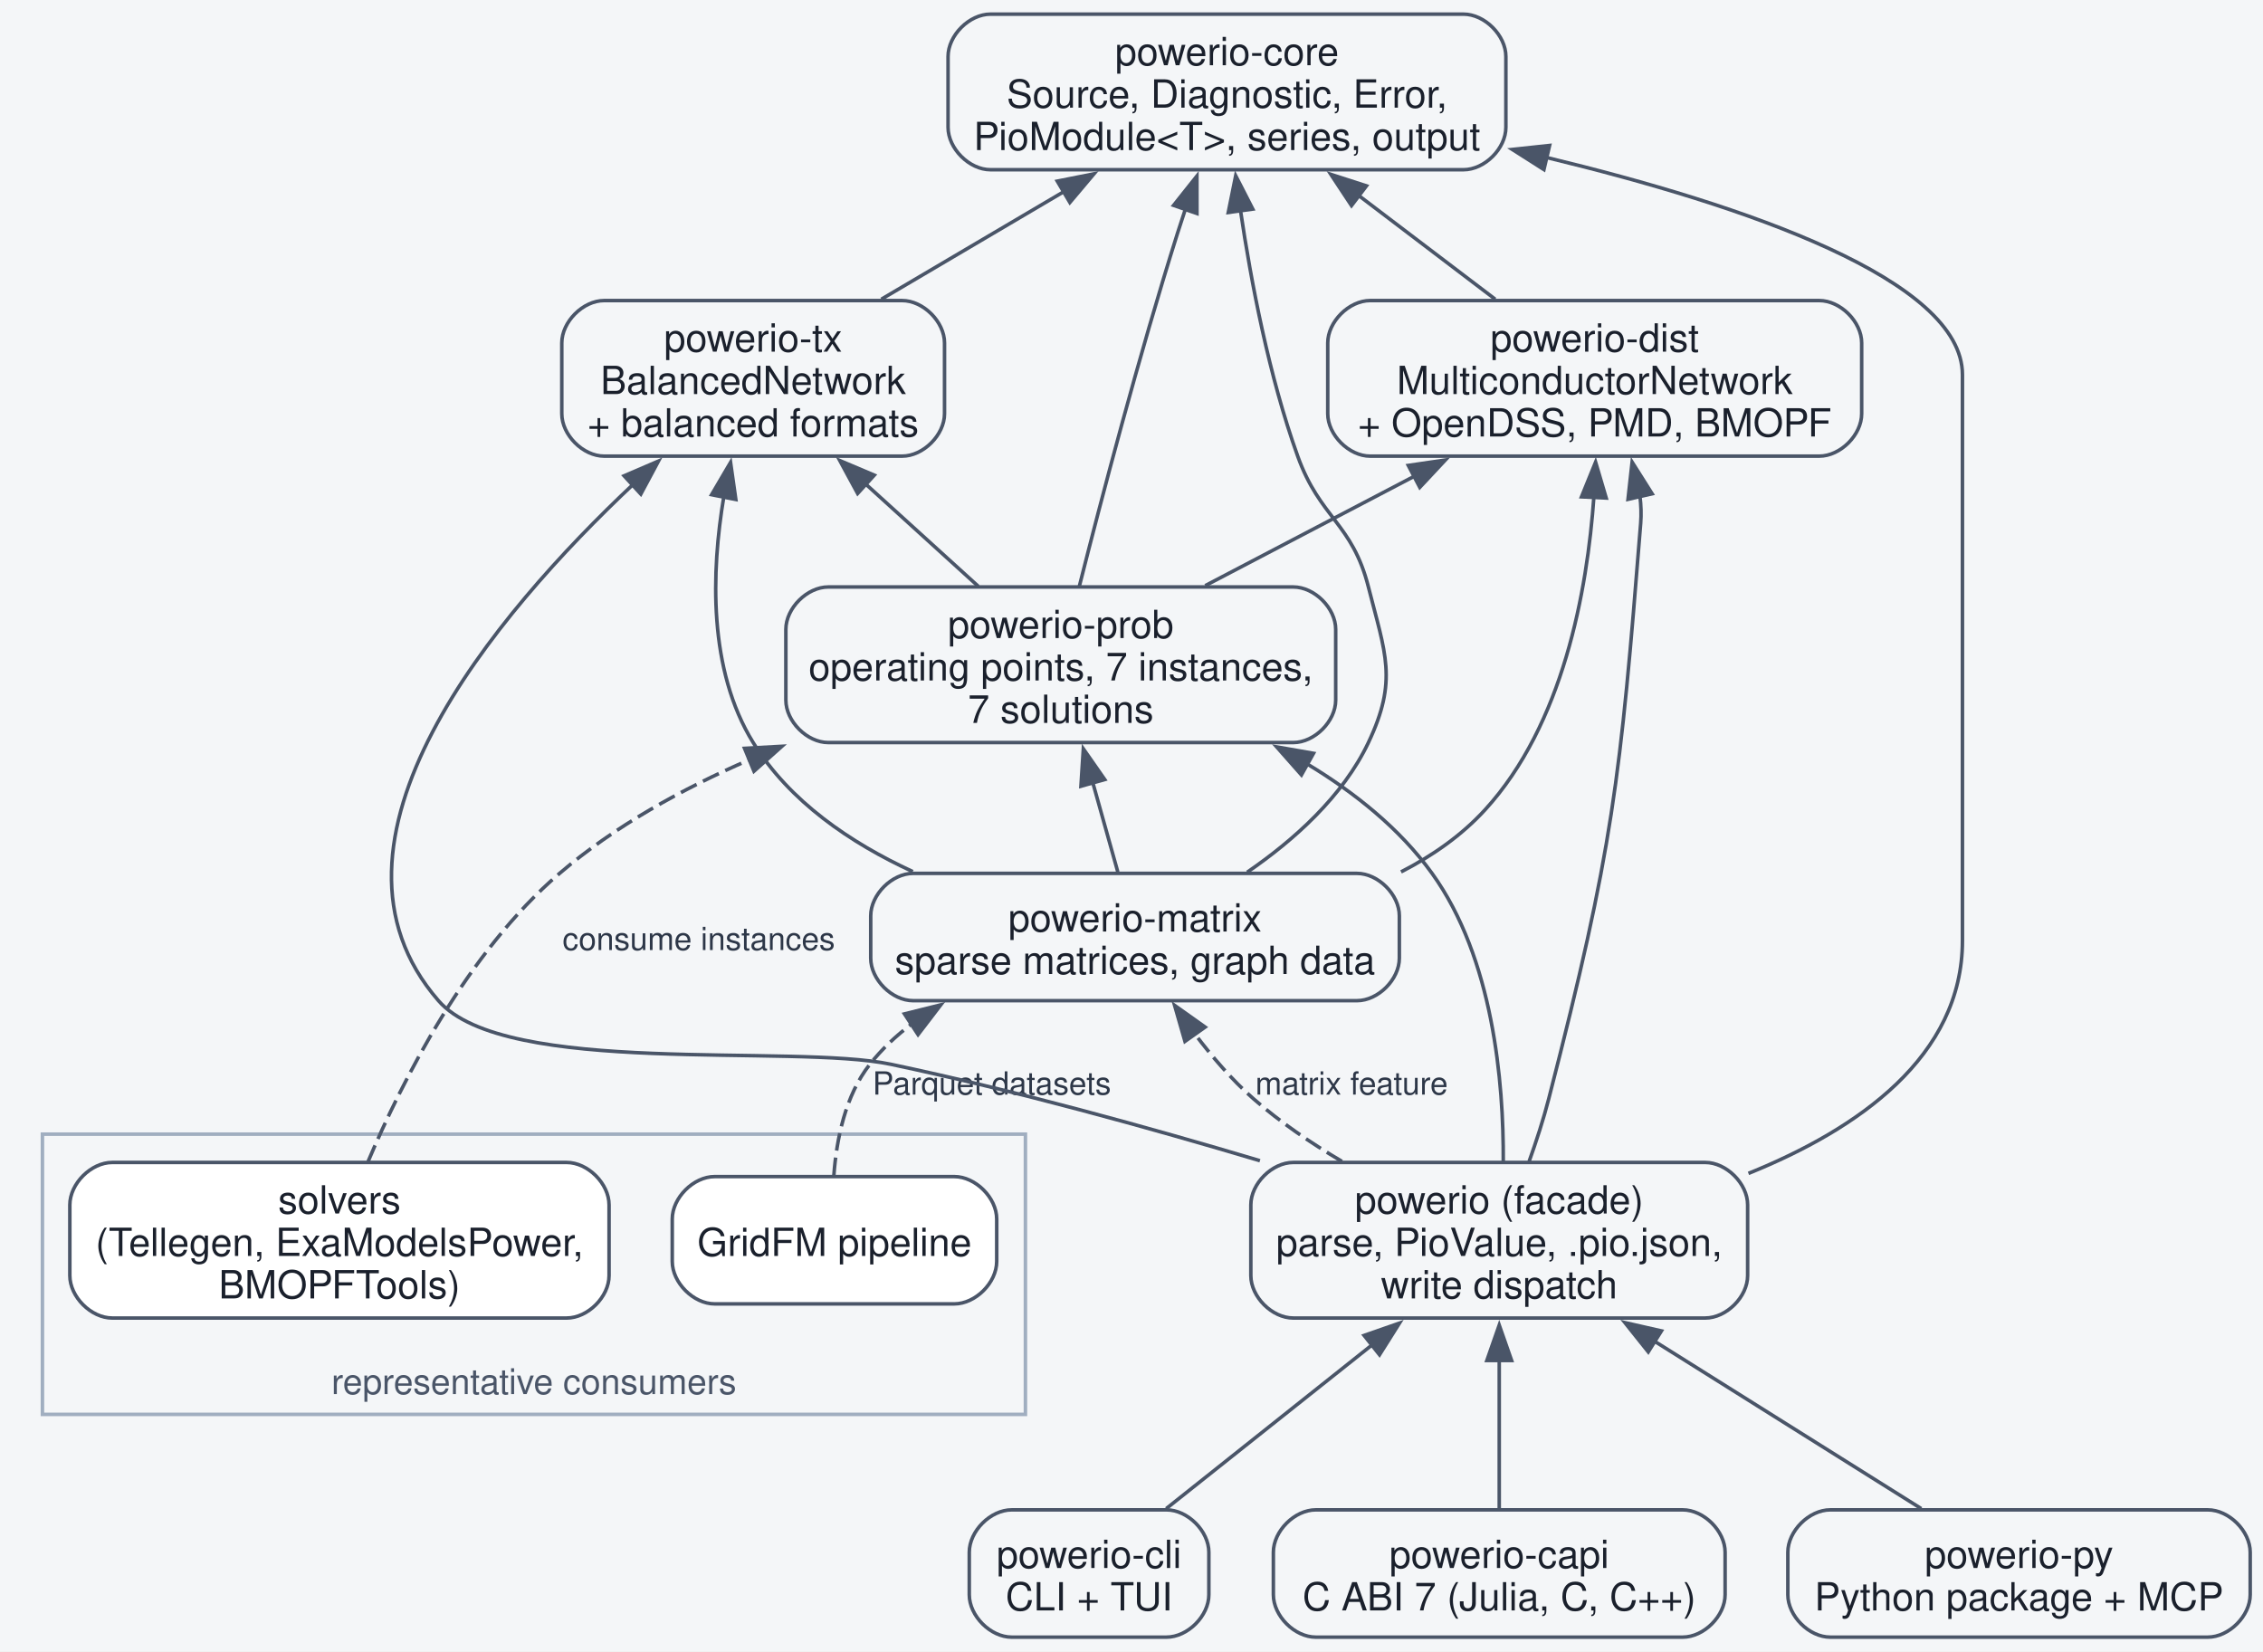
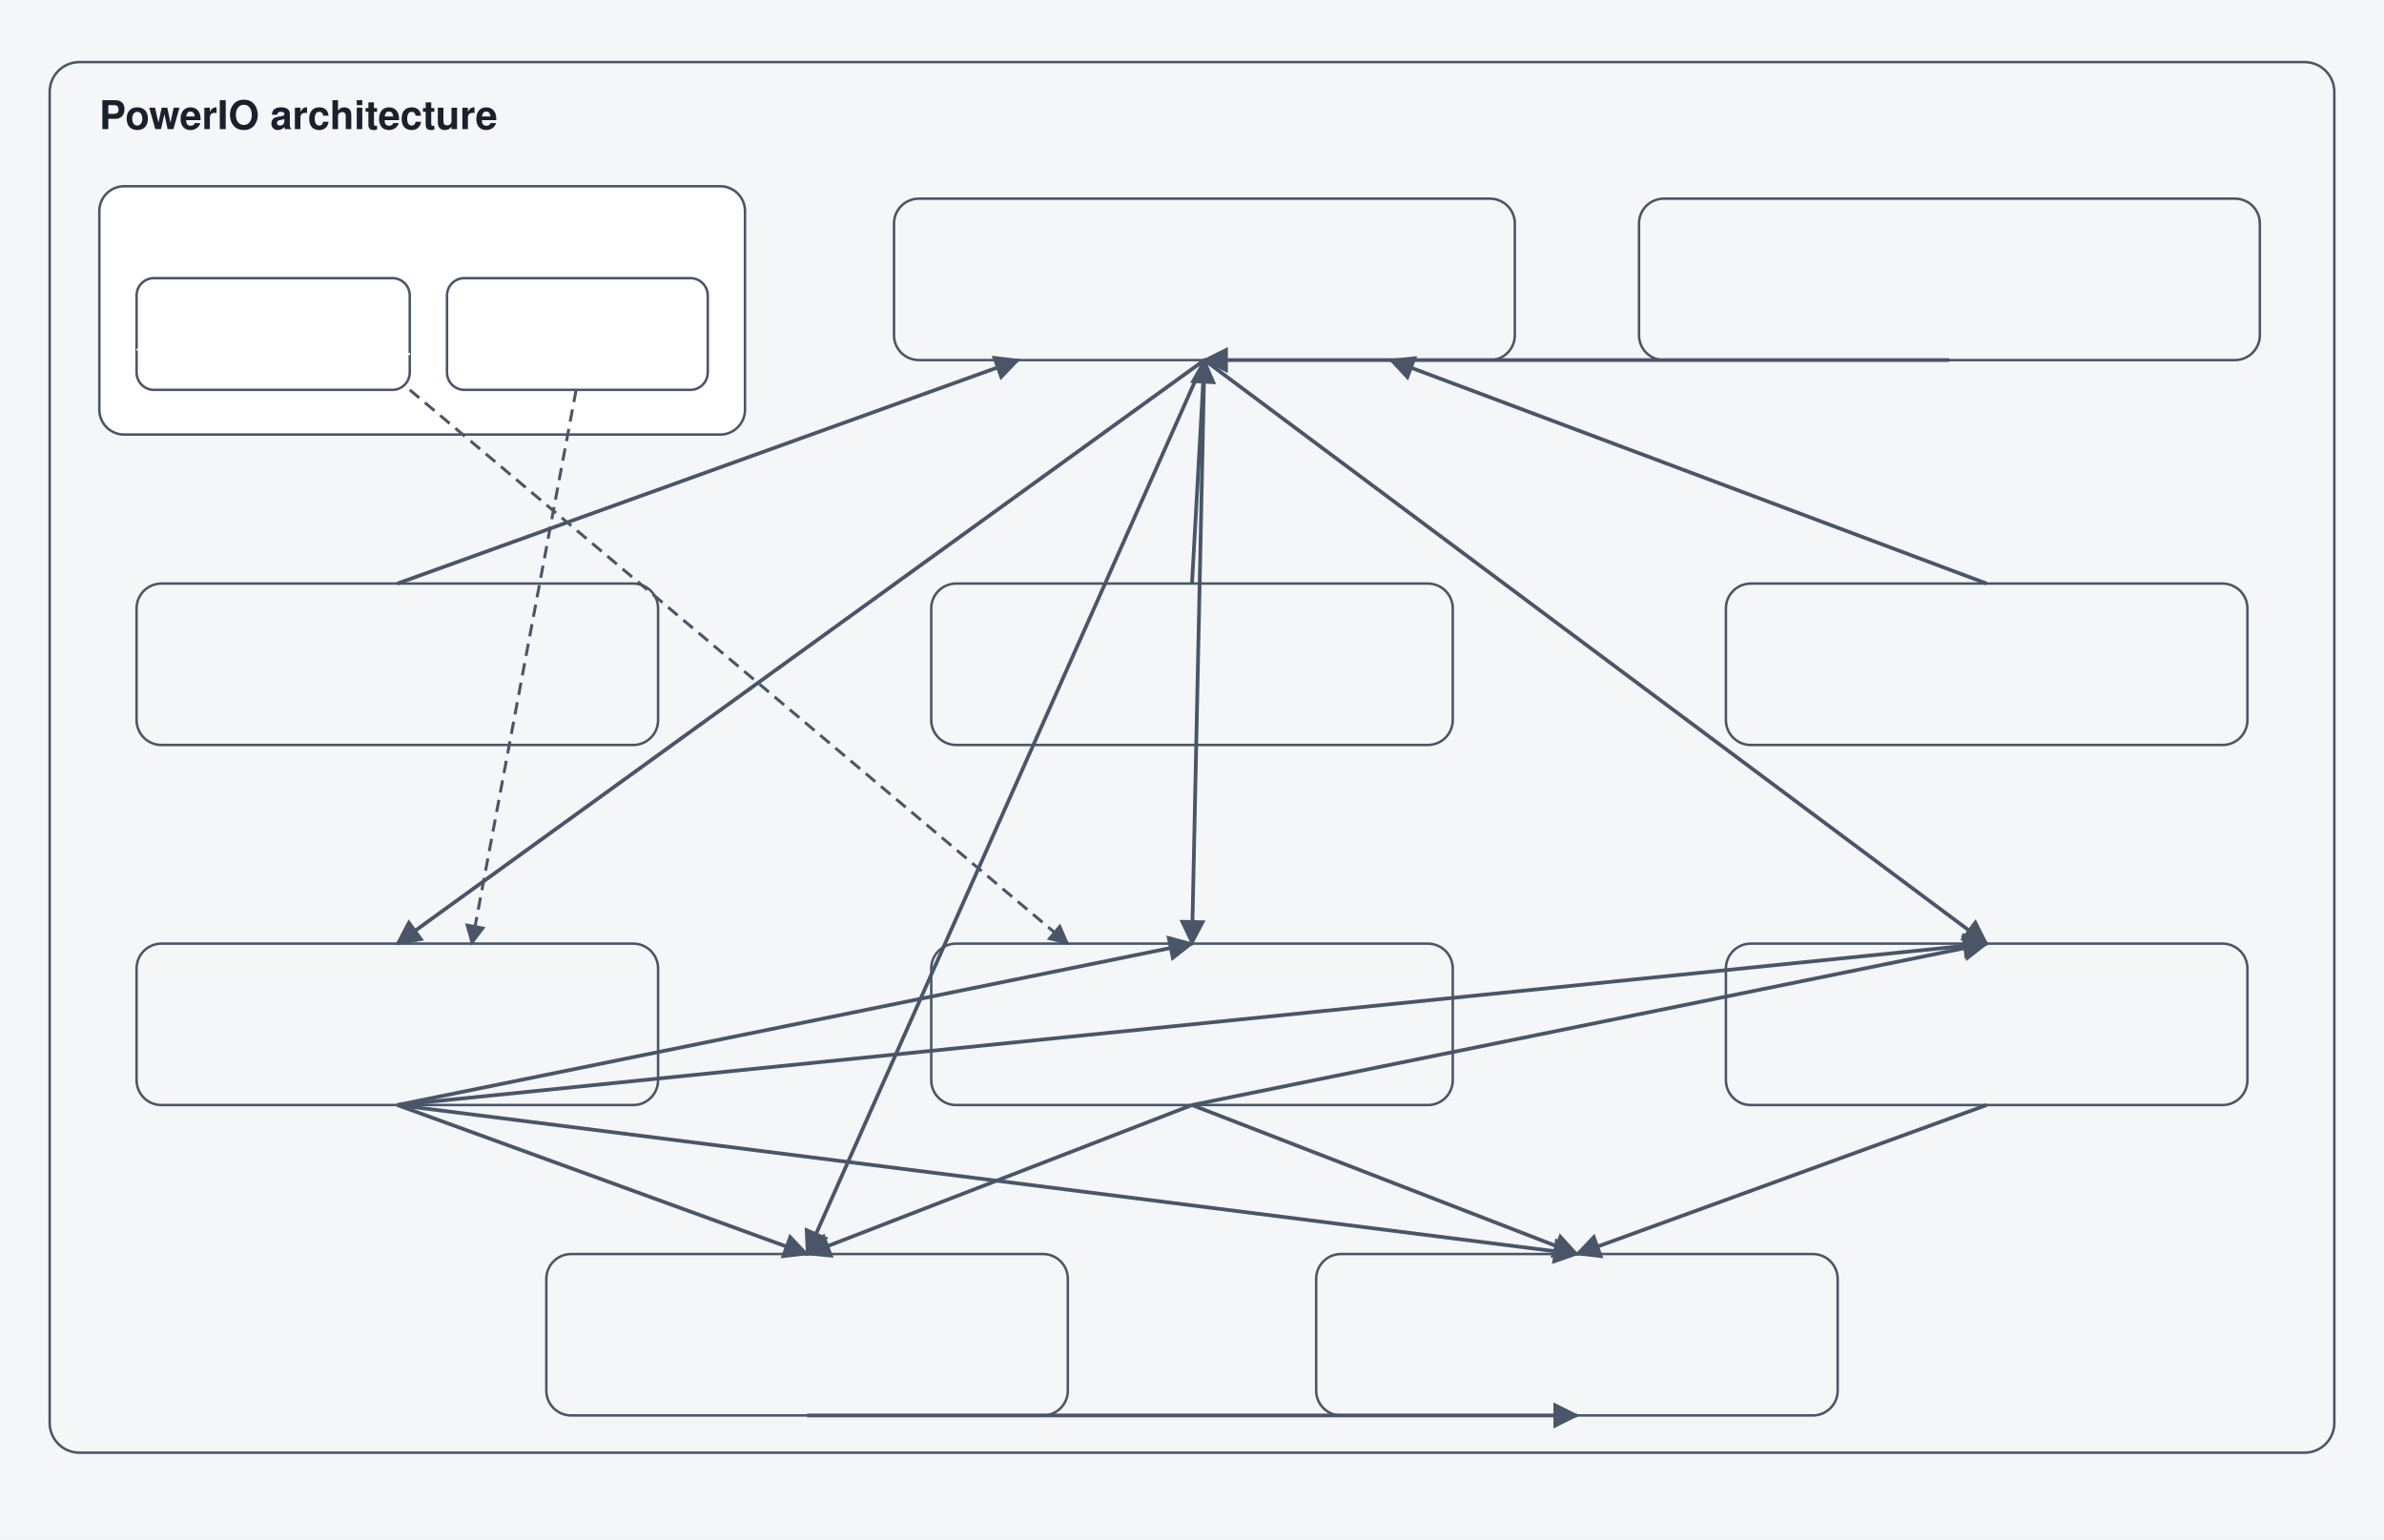
- <svg xmlns="http://www.w3.org/2000/svg" width="640pt" height="467pt" viewBox="0.00 0.00 640.00 467.00">
-   <g id="graph0" class="graph" transform="scale(1 1) rotate(0) translate(4 463)">
-     <polygon fill="#f4f6f8" stroke="none" points="-4,4 -4,-463 636.38,-463 636.38,4 -4,4" />
-     <g id="clust1" class="cluster">
-       <polygon fill="#f4f6f8" stroke="#a0aec0" points="8,-63 8,-142.25 286,-142.25 286,-63 8,-63" />
-       <text xml:space="preserve" text-anchor="middle" x="147" y="-68.75" font-family="Helvetica,sans-Serif" font-size="10.00" fill="#4a5568">representative consumers</text>
+ <svg xmlns="http://www.w3.org/2000/svg" width="960" height="620" viewBox="0 0 960 620">
+   <defs>
+     <marker id="arrow" viewBox="0 0 10 10" refX="9" refY="5" markerWidth="7" markerHeight="7" orient="auto">
+       <path d="M 0 0 L 10 5 L 0 10 z" fill="#4a5568" />
+     </marker>
+   </defs>
+   <rect width="960" height="620" fill="#f4f6f8" />
+   <g font-family="Helvetica,Arial,sans-serif" font-size="12" fill="#1a202c" stroke="#4a5568">
+     <rect x="20" y="25" width="920" height="560" rx="12" fill="#f4f6f8" />
+     <text x="40" y="52" font-size="16" font-weight="bold" stroke="none">PowerIO architecture</text>
+     <g id="consumers" fill="#ffffff">
+       <rect x="40" y="75" width="260" height="100" rx="10" />
+       <text x="60" y="98" stroke="none" font-size="11">representative consumers</text>
+       <rect x="55" y="112" width="110" height="45" rx="7" />
+       <text x="110" y="132" text-anchor="middle" stroke="none">solvers</text>
+       <text x="110" y="147" text-anchor="middle" stroke="none" font-size="9">Tellegen / ExaModelsPower</text>
+       <rect x="180" y="112" width="105" height="45" rx="7" />
+       <text x="232" y="138" text-anchor="middle" stroke="none">GridFM pipeline</text>
    </g>
-     <g id="node1" class="node">
-       <path fill="#ffffff" stroke="#4a5568" d="M156.25,-134.25C156.25,-134.25 27.75,-134.25 27.75,-134.25 21.75,-134.25 15.75,-128.25 15.75,-122.25 15.75,-122.25 15.75,-102.25 15.75,-102.25 15.75,-96.25 21.75,-90.25 27.75,-90.25 27.75,-90.25 156.25,-90.25 156.25,-90.25 162.25,-90.25 168.25,-96.25 168.25,-102.25 168.25,-102.25 168.25,-122.25 168.25,-122.25 168.25,-128.25 162.25,-134.25 156.25,-134.25" />
-       <text xml:space="preserve" text-anchor="middle" x="92" y="-119.8" font-family="Helvetica,sans-Serif" font-size="11.00" fill="#1a202c">solvers</text>
-       <text xml:space="preserve" text-anchor="middle" x="92" y="-107.8" font-family="Helvetica,sans-Serif" font-size="11.00" fill="#1a202c">(Tellegen, ExaModelsPower,</text>
-       <text xml:space="preserve" text-anchor="middle" x="92" y="-95.8" font-family="Helvetica,sans-Serif" font-size="11.00" fill="#1a202c">BMOPFTools)</text>
+     <g fill="#f4f6f8">
+       <rect x="360" y="80" width="250" height="65" rx="10" />
+       <text x="485" y="105" text-anchor="middle" stroke="none" font-weight="bold">powerio (facade)</text>
+       <text x="485" y="123" text-anchor="middle" stroke="none" font-size="10">parse, emit, serialize, deserialize, PioValue</text>
+       <rect x="660" y="80" width="250" height="65" rx="10" />
+       <text x="785" y="105" text-anchor="middle" stroke="none" font-weight="bold">powerio-synth</text>
+       <text x="785" y="123" text-anchor="middle" stroke="none" font-size="10">deterministic synthetic cases</text>
+       <rect x="55" y="235" width="210" height="65" rx="10" />
+       <text x="160" y="260" text-anchor="middle" stroke="none" font-weight="bold">powerio-cli</text>
+       <text x="160" y="278" text-anchor="middle" stroke="none" font-size="10">CLI + TUI</text>
+       <rect x="375" y="235" width="210" height="65" rx="10" />
+       <text x="480" y="260" text-anchor="middle" stroke="none" font-weight="bold">powerio-capi</text>
+       <text x="480" y="278" text-anchor="middle" stroke="none" font-size="10">C ABI 7 (Julia, C, C++)</text>
+       <rect x="695" y="235" width="210" height="65" rx="10" />
+       <text x="800" y="260" text-anchor="middle" stroke="none" font-weight="bold">powerio-py</text>
+       <text x="800" y="278" text-anchor="middle" stroke="none" font-size="10">Python package + MCP</text>
+       <rect x="55" y="380" width="210" height="65" rx="10" />
+       <text x="160" y="405" text-anchor="middle" stroke="none" font-weight="bold">powerio-matrix</text>
+       <text x="160" y="423" text-anchor="middle" stroke="none" font-size="10">sparse matrices, graph data</text>
+       <rect x="375" y="380" width="210" height="65" rx="10" />
+       <text x="480" y="405" text-anchor="middle" stroke="none" font-weight="bold">powerio-prob</text>
+       <text x="480" y="423" text-anchor="middle" stroke="none" font-size="10">operating points, instances, solutions</text>
+       <rect x="695" y="380" width="210" height="65" rx="10" />
+       <text x="800" y="405" text-anchor="middle" stroke="none" font-weight="bold">powerio-tx</text>
+       <text x="800" y="423" text-anchor="middle" stroke="none" font-size="10">BalancedNetwork + formats</text>
+       <rect x="220" y="505" width="210" height="65" rx="10" />
+       <text x="325" y="530" text-anchor="middle" stroke="none" font-weight="bold">powerio-dist</text>
+       <text x="325" y="548" text-anchor="middle" stroke="none" font-size="10">MulticonductorNetwork + OpenDSS</text>
+       <rect x="530" y="505" width="210" height="65" rx="10" />
+       <text x="635" y="530" text-anchor="middle" stroke="none" font-weight="bold">powerio-core</text>
+       <text x="635" y="548" text-anchor="middle" stroke="none" font-size="10">Source, Diagnostic, Error, PioModule&lt;T&gt;</text>
    </g>
-     <g id="node8" class="node">
-       <path fill="#f4f6f8" stroke="#4a5568" d="M361.75,-297C361.75,-297 230.25,-297 230.25,-297 224.25,-297 218.25,-291 218.25,-285 218.25,-285 218.25,-265 218.25,-265 218.25,-259 224.25,-253 230.25,-253 230.25,-253 361.75,-253 361.75,-253 367.75,-253 373.75,-259 373.75,-265 373.75,-265 373.75,-285 373.75,-285 373.75,-291 367.75,-297 361.75,-297" />
-       <text xml:space="preserve" text-anchor="middle" x="296" y="-282.55" font-family="Helvetica,sans-Serif" font-size="11.00" fill="#1a202c">powerio-prob</text>
-       <text xml:space="preserve" text-anchor="middle" x="296" y="-270.55" font-family="Helvetica,sans-Serif" font-size="11.00" fill="#1a202c">operating points, 7 instances,</text>
-       <text xml:space="preserve" text-anchor="middle" x="296" y="-258.55" font-family="Helvetica,sans-Serif" font-size="11.00" fill="#1a202c">7 solutions</text>
+     <g fill="none" stroke="#4a5568" stroke-width="1.5" marker-end="url(#arrow)">
+       <path d="M785 145 L485 145" />
+       <path d="M160 235 L410 145" />
+       <path d="M480 235 L485 145" />
+       <path d="M800 235 L560 145" />
+       <path d="M485 145 L160 380" />
+       <path d="M485 145 L480 380" />
+       <path d="M485 145 L800 380" />
+       <path d="M485 145 L325 505" />
+       <path d="M160 445 L325 505" />
+       <path d="M160 445 L480 380" />
+       <path d="M160 445 L800 380" />
+       <path d="M160 445 L635 505" />
+       <path d="M480 445 L800 380" />
+       <path d="M480 445 L325 505" />
+       <path d="M480 445 L635 505" />
+       <path d="M800 445 L635 505" />
+       <path d="M325 570 L635 570" />
    </g>
-     <g id="edge18" class="edge">
-       <path fill="none" stroke="#4a5568" stroke-dasharray="5,2" d="M100.09,-134.49C109.79,-157.42 128.09,-193.64 154.25,-216 169.85,-229.34 188.94,-239.91 207.99,-248.16" />
-       <polygon fill="#4a5568" stroke="#4a5568" points="206.56,-251.36 217.14,-251.94 209.23,-244.89 206.56,-251.36" />
-       <text xml:space="preserve" text-anchor="middle" x="193.62" y="-194.32" font-family="Helvetica,sans-Serif" font-size="9.00" fill="#2d3748">consume instances</text>
-     </g>
-     <g id="node2" class="node">
-       <path fill="#ffffff" stroke="#4a5568" d="M265.88,-130.25C265.88,-130.25 198.12,-130.25 198.12,-130.25 192.12,-130.25 186.12,-124.25 186.12,-118.25 186.12,-118.25 186.12,-106.25 186.12,-106.25 186.12,-100.25 192.12,-94.25 198.12,-94.25 198.12,-94.25 265.88,-94.25 265.88,-94.25 271.88,-94.25 277.88,-100.25 277.88,-106.25 277.88,-106.25 277.88,-118.25 277.88,-118.25 277.88,-124.25 271.88,-130.25 265.88,-130.25" />
-       <text xml:space="preserve" text-anchor="middle" x="232" y="-107.8" font-family="Helvetica,sans-Serif" font-size="11.00" fill="#1a202c">GridFM pipeline</text>
-     </g>
-     <g id="node7" class="node">
-       <path fill="#f4f6f8" stroke="#4a5568" d="M379.75,-216C379.75,-216 254.25,-216 254.25,-216 248.25,-216 242.25,-210 242.25,-204 242.25,-204 242.25,-192 242.25,-192 242.25,-186 248.25,-180 254.25,-180 254.25,-180 379.75,-180 379.75,-180 385.75,-180 391.75,-186 391.75,-192 391.75,-192 391.75,-204 391.75,-204 391.75,-210 385.75,-216 379.75,-216" />
-       <text xml:space="preserve" text-anchor="middle" x="317" y="-199.55" font-family="Helvetica,sans-Serif" font-size="11.00" fill="#1a202c">powerio-matrix</text>
-       <text xml:space="preserve" text-anchor="middle" x="317" y="-187.55" font-family="Helvetica,sans-Serif" font-size="11.00" fill="#1a202c">sparse matrices, graph data</text>
-     </g>
-     <g id="edge19" class="edge">
-       <path fill="none" stroke="#4a5568" stroke-dasharray="5,2" d="M231.83,-130.65C232.57,-140.75 235.04,-153.18 242,-162 245.38,-166.29 249.41,-170.07 253.83,-173.41" />
-       <polygon fill="#4a5568" stroke="#4a5568" points="251.79,-176.26 262.07,-178.82 255.63,-170.4 251.79,-176.26" />
-       <text xml:space="preserve" text-anchor="middle" x="276.5" y="-153.45" font-family="Helvetica,sans-Serif" font-size="9.00" fill="#2d3748">Parquet datasets</text>
-     </g>
-     <g id="node3" class="node">
-       <path fill="#f4f6f8" stroke="#4a5568" d="M325.88,-36C325.88,-36 282.12,-36 282.12,-36 276.12,-36 270.12,-30 270.12,-24 270.12,-24 270.12,-12 270.12,-12 270.12,-6 276.12,0 282.12,0 282.12,0 325.88,0 325.88,0 331.88,0 337.88,-6 337.88,-12 337.88,-12 337.88,-24 337.88,-24 337.88,-30 331.88,-36 325.88,-36" />
-       <text xml:space="preserve" text-anchor="middle" x="304" y="-19.55" font-family="Helvetica,sans-Serif" font-size="11.00" fill="#1a202c">powerio-cli</text>
-       <text xml:space="preserve" text-anchor="middle" x="304" y="-7.55" font-family="Helvetica,sans-Serif" font-size="11.00" fill="#1a202c">CLI + TUI</text>
-     </g>
-     <g id="node6" class="node">
-       <path fill="#f4f6f8" stroke="#4a5568" d="M478.25,-134.25C478.25,-134.25 361.75,-134.25 361.75,-134.25 355.75,-134.25 349.75,-128.25 349.75,-122.25 349.75,-122.25 349.75,-102.25 349.75,-102.25 349.75,-96.25 355.75,-90.25 361.75,-90.25 361.75,-90.25 478.25,-90.25 478.25,-90.25 484.25,-90.25 490.25,-96.25 490.25,-102.25 490.25,-102.25 490.25,-122.25 490.25,-122.25 490.25,-128.25 484.25,-134.25 478.25,-134.25" />
-       <text xml:space="preserve" text-anchor="middle" x="420" y="-119.8" font-family="Helvetica,sans-Serif" font-size="11.00" fill="#1a202c">powerio (facade)</text>
-       <text xml:space="preserve" text-anchor="middle" x="420" y="-107.8" font-family="Helvetica,sans-Serif" font-size="11.00" fill="#1a202c">parse, PioValue, .pio.json,</text>
-       <text xml:space="preserve" text-anchor="middle" x="420" y="-95.8" font-family="Helvetica,sans-Serif" font-size="11.00" fill="#1a202c">write dispatch</text>
-     </g>
-     <g id="edge15" class="edge">
-       <path fill="none" stroke="#4a5568" d="M325.82,-36.35C342.17,-49.36 364.92,-67.45 383.96,-82.59" />
-       <polygon fill="#4a5568" stroke="#4a5568" points="381.78,-85.33 391.79,-88.81 386.14,-79.85 381.78,-85.33" />
-     </g>
-     <g id="node4" class="node">
-       <path fill="#f4f6f8" stroke="#4a5568" d="M471.88,-36C471.88,-36 368.12,-36 368.12,-36 362.12,-36 356.12,-30 356.12,-24 356.12,-24 356.12,-12 356.12,-12 356.12,-6 362.12,0 368.12,0 368.12,0 471.88,0 471.88,0 477.88,0 483.88,-6 483.88,-12 483.88,-12 483.88,-24 483.88,-24 483.88,-30 477.88,-36 471.88,-36" />
-       <text xml:space="preserve" text-anchor="middle" x="420" y="-19.55" font-family="Helvetica,sans-Serif" font-size="11.00" fill="#1a202c">powerio-capi</text>
-       <text xml:space="preserve" text-anchor="middle" x="420" y="-7.55" font-family="Helvetica,sans-Serif" font-size="11.00" fill="#1a202c">C ABI 7 (Julia, C, C++)</text>
-     </g>
-     <g id="edge16" class="edge">
-       <path fill="none" stroke="#4a5568" d="M420,-36.35C420,-48.18 420,-64.2 420,-78.4" />
-       <polygon fill="#4a5568" stroke="#4a5568" points="416.5,-78.24 420,-88.24 423.5,-78.24 416.5,-78.24" />
-     </g>
-     <g id="node5" class="node">
-       <path fill="#f4f6f8" stroke="#4a5568" d="M620.38,-36C620.38,-36 513.62,-36 513.62,-36 507.62,-36 501.62,-30 501.62,-24 501.62,-24 501.62,-12 501.62,-12 501.62,-6 507.62,0 513.62,0 513.62,0 620.38,0 620.38,0 626.38,0 632.38,-6 632.38,-12 632.38,-12 632.38,-24 632.38,-24 632.38,-30 626.38,-36 620.38,-36" />
-       <text xml:space="preserve" text-anchor="middle" x="567" y="-19.55" font-family="Helvetica,sans-Serif" font-size="11.00" fill="#1a202c">powerio-py</text>
-       <text xml:space="preserve" text-anchor="middle" x="567" y="-7.55" font-family="Helvetica,sans-Serif" font-size="11.00" fill="#1a202c">Python package + MCP</text>
-     </g>
-     <g id="edge17" class="edge">
-       <path fill="none" stroke="#4a5568" d="M539.35,-36.35C518.06,-49.71 488.22,-68.44 463.7,-83.82" />
-       <polygon fill="#4a5568" stroke="#4a5568" points="462.15,-80.67 455.54,-88.95 465.87,-86.6 462.15,-80.67" />
-     </g>
-     <g id="edge14" class="edge">
-       <path fill="none" stroke="#4a5568" stroke-dasharray="5,2" d="M375.51,-134.55C366.77,-139.72 357.99,-145.68 350.5,-152.25 344.42,-157.58 338.75,-164.18 333.87,-170.66" />
-       <polygon fill="#4a5568" stroke="#4a5568" points="331.12,-168.49 328.19,-178.67 336.83,-172.53 331.12,-168.49" />
-       <text xml:space="preserve" text-anchor="middle" x="378.25" y="-153.45" font-family="Helvetica,sans-Serif" font-size="9.00" fill="#2d3748">matrix feature</text>
-     </g>
-     <g id="edge13" class="edge">
-       <path fill="none" stroke="#4a5568" d="M421.14,-134.58C421.26,-156.91 418.29,-192.01 401,-216 391.89,-228.64 379.13,-238.85 365.64,-246.97" />
-       <polygon fill="#4a5568" stroke="#4a5568" points="364.06,-243.84 357.05,-251.77 367.48,-249.95 364.06,-243.84" />
-     </g>
-     <g id="node9" class="node">
-       <path fill="#f4f6f8" stroke="#4a5568" d="M251.12,-378C251.12,-378 166.88,-378 166.88,-378 160.88,-378 154.88,-372 154.88,-366 154.88,-366 154.88,-346 154.88,-346 154.88,-340 160.88,-334 166.88,-334 166.88,-334 251.12,-334 251.12,-334 257.12,-334 263.12,-340 263.12,-346 263.12,-346 263.12,-366 263.12,-366 263.12,-372 257.12,-378 251.12,-378" />
-       <text xml:space="preserve" text-anchor="middle" x="209" y="-363.55" font-family="Helvetica,sans-Serif" font-size="11.00" fill="#1a202c">powerio-tx</text>
-       <text xml:space="preserve" text-anchor="middle" x="209" y="-351.55" font-family="Helvetica,sans-Serif" font-size="11.00" fill="#1a202c">BalancedNetwork</text>
-       <text xml:space="preserve" text-anchor="middle" x="209" y="-339.55" font-family="Helvetica,sans-Serif" font-size="11.00" fill="#1a202c">+ balanced formats</text>
-     </g>
-     <g id="edge11" class="edge">
-       <path fill="none" stroke="#4a5568" d="M352.32,-134.74C320.85,-144.14 282.77,-154.66 248,-162 219.89,-167.93 138.84,-158.32 120,-180 81.17,-224.67 135.97,-289.26 175.24,-326.19" />
-       <polygon fill="#4a5568" stroke="#4a5568" points="172.5,-328.43 182.23,-332.61 177.23,-323.27 172.5,-328.43" />
-     </g>
-     <g id="node10" class="node">
-       <path fill="#f4f6f8" stroke="#4a5568" d="M510.5,-378C510.5,-378 383.5,-378 383.5,-378 377.5,-378 371.5,-372 371.5,-366 371.5,-366 371.5,-346 371.5,-346 371.5,-340 377.5,-334 383.5,-334 383.5,-334 510.5,-334 510.5,-334 516.5,-334 522.5,-340 522.5,-346 522.5,-346 522.5,-366 522.5,-366 522.5,-372 516.5,-378 510.5,-378" />
-       <text xml:space="preserve" text-anchor="middle" x="447" y="-363.55" font-family="Helvetica,sans-Serif" font-size="11.00" fill="#1a202c">powerio-dist</text>
-       <text xml:space="preserve" text-anchor="middle" x="447" y="-351.55" font-family="Helvetica,sans-Serif" font-size="11.00" fill="#1a202c">MulticonductorNetwork</text>
-       <text xml:space="preserve" text-anchor="middle" x="447" y="-339.55" font-family="Helvetica,sans-Serif" font-size="11.00" fill="#1a202c">+ OpenDSS, PMD, BMOPF</text>
-     </g>
-     <g id="edge12" class="edge">
-       <path fill="none" stroke="#4a5568" d="M428.43,-134.48C430.47,-140.19 432.5,-146.4 434,-152.25 452.23,-223.2 454.2,-241.98 460,-315 460.2,-317.54 460.11,-320.14 459.79,-322.72" />
-       <polygon fill="#4a5568" stroke="#4a5568" points="456.42,-321.79 457.58,-332.32 463.24,-323.36 456.42,-321.79" />
-     </g>
-     <g id="node11" class="node">
-       <path fill="#f4f6f8" stroke="#4a5568" d="M409.88,-459C409.88,-459 276.12,-459 276.12,-459 270.12,-459 264.12,-453 264.12,-447 264.12,-447 264.12,-427 264.12,-427 264.12,-421 270.12,-415 276.12,-415 276.12,-415 409.88,-415 409.88,-415 415.88,-415 421.88,-421 421.88,-427 421.88,-427 421.88,-447 421.88,-447 421.88,-453 415.88,-459 409.88,-459" />
-       <text xml:space="preserve" text-anchor="middle" x="343" y="-444.55" font-family="Helvetica,sans-Serif" font-size="11.00" fill="#1a202c">powerio-core</text>
-       <text xml:space="preserve" text-anchor="middle" x="343" y="-432.55" font-family="Helvetica,sans-Serif" font-size="11.00" fill="#1a202c">Source, Diagnostic, Error,</text>
-       <text xml:space="preserve" text-anchor="middle" x="343" y="-420.55" font-family="Helvetica,sans-Serif" font-size="11.00" fill="#1a202c">PioModule&lt;T&gt;, series, output</text>
-     </g>
-     <g id="edge10" class="edge">
-       <path fill="none" stroke="#4a5568" d="M490.48,-131.15C521.49,-143.67 551,-164.2 551,-197 551,-197 551,-197 551,-357 551,-383.89 489.49,-404.9 433.36,-418.47" />
-       <polygon fill="#4a5568" stroke="#4a5568" points="432.64,-415.04 423.7,-420.73 434.24,-421.86 432.64,-415.04" />
-     </g>
-     <g id="edge9" class="edge">
-       <path fill="none" stroke="#4a5568" d="M312.13,-216.4C310.02,-223.92 307.49,-232.97 305.06,-241.65" />
-       <polygon fill="#4a5568" stroke="#4a5568" points="301.7,-240.65 302.38,-251.23 308.44,-242.54 301.7,-240.65" />
-     </g>
-     <g id="edge7" class="edge">
-       <path fill="none" stroke="#4a5568" d="M254.15,-216.5C236.49,-224.63 219.3,-236.33 209,-253 196.27,-273.59 197.14,-301.27 200.71,-322.6" />
-       <polygon fill="#4a5568" stroke="#4a5568" points="197.24,-323.09 202.61,-332.23 204.1,-321.74 197.24,-323.09" />
-     </g>
-     <g id="edge8" class="edge">
-       <path fill="none" stroke="#4a5568" d="M392.23,-216.42C401.11,-220.98 409.36,-226.74 416,-234 438.06,-258.11 444.89,-295.77 446.78,-322.66" />
-       <polygon fill="#4a5568" stroke="#4a5568" points="443.26,-322.49 447.25,-332.31 450.25,-322.15 443.26,-322.49" />
-     </g>
-     <g id="edge6" class="edge">
-       <path fill="none" stroke="#4a5568" d="M348.72,-216.33C361.89,-225.37 375.77,-237.75 383,-253 391.37,-270.67 387.8,-278.04 383,-297 378.42,-315.12 369.31,-316.41 363,-334 354.9,-356.58 349.82,-383.2 346.81,-403.59" />
-       <polygon fill="#4a5568" stroke="#4a5568" points="343.37,-402.91 345.47,-413.3 350.3,-403.87 343.37,-402.91" />
-     </g>
-     <g id="edge4" class="edge">
-       <path fill="none" stroke="#4a5568" d="M272.69,-297.17C262.84,-306.11 251.21,-316.67 240.61,-326.3" />
-       <polygon fill="#4a5568" stroke="#4a5568" points="238.55,-323.44 233.5,-332.75 243.26,-328.62 238.55,-323.44" />
-     </g>
-     <g id="edge5" class="edge">
-       <path fill="none" stroke="#4a5568" d="M336.86,-297.38C355.08,-306.91 376.72,-318.23 395.98,-328.31" />
-       <polygon fill="#4a5568" stroke="#4a5568" points="394.28,-331.37 404.76,-332.9 397.53,-325.17 394.28,-331.37" />
-     </g>
-     <g id="edge3" class="edge">
-       <path fill="none" stroke="#4a5568" d="M301.23,-297.13C307.35,-321.39 318.06,-362.32 329,-397 329.71,-399.25 330.47,-401.57 331.25,-403.89" />
-       <polygon fill="#4a5568" stroke="#4a5568" points="327.9,-404.92 334.5,-413.22 334.51,-402.62 327.9,-404.92" />
-     </g>
-     <g id="edge1" class="edge">
-       <path fill="none" stroke="#4a5568" d="M245.26,-378.38C261.2,-387.78 280.1,-398.92 297.02,-408.89" />
-       <polygon fill="#4a5568" stroke="#4a5568" points="295.01,-411.77 305.4,-413.84 298.57,-405.74 295.01,-411.77" />
-     </g>
-     <g id="edge2" class="edge">
-       <path fill="none" stroke="#4a5568" d="M418.86,-378.38C406.95,-387.42 392.91,-398.09 380.17,-407.77" />
-       <polygon fill="#4a5568" stroke="#4a5568" points="378.22,-404.85 372.37,-413.69 382.45,-410.43 378.22,-404.85" />
+     <g fill="none" stroke="#4a5568" stroke-width="1.2" stroke-dasharray="5,3" marker-end="url(#arrow)">
+       <path d="M165 157 L430 380" />
+       <path d="M232 157 L190 380" />
+       <path d="M485 145 L160 380" />
    </g>
  </g>
</svg>
